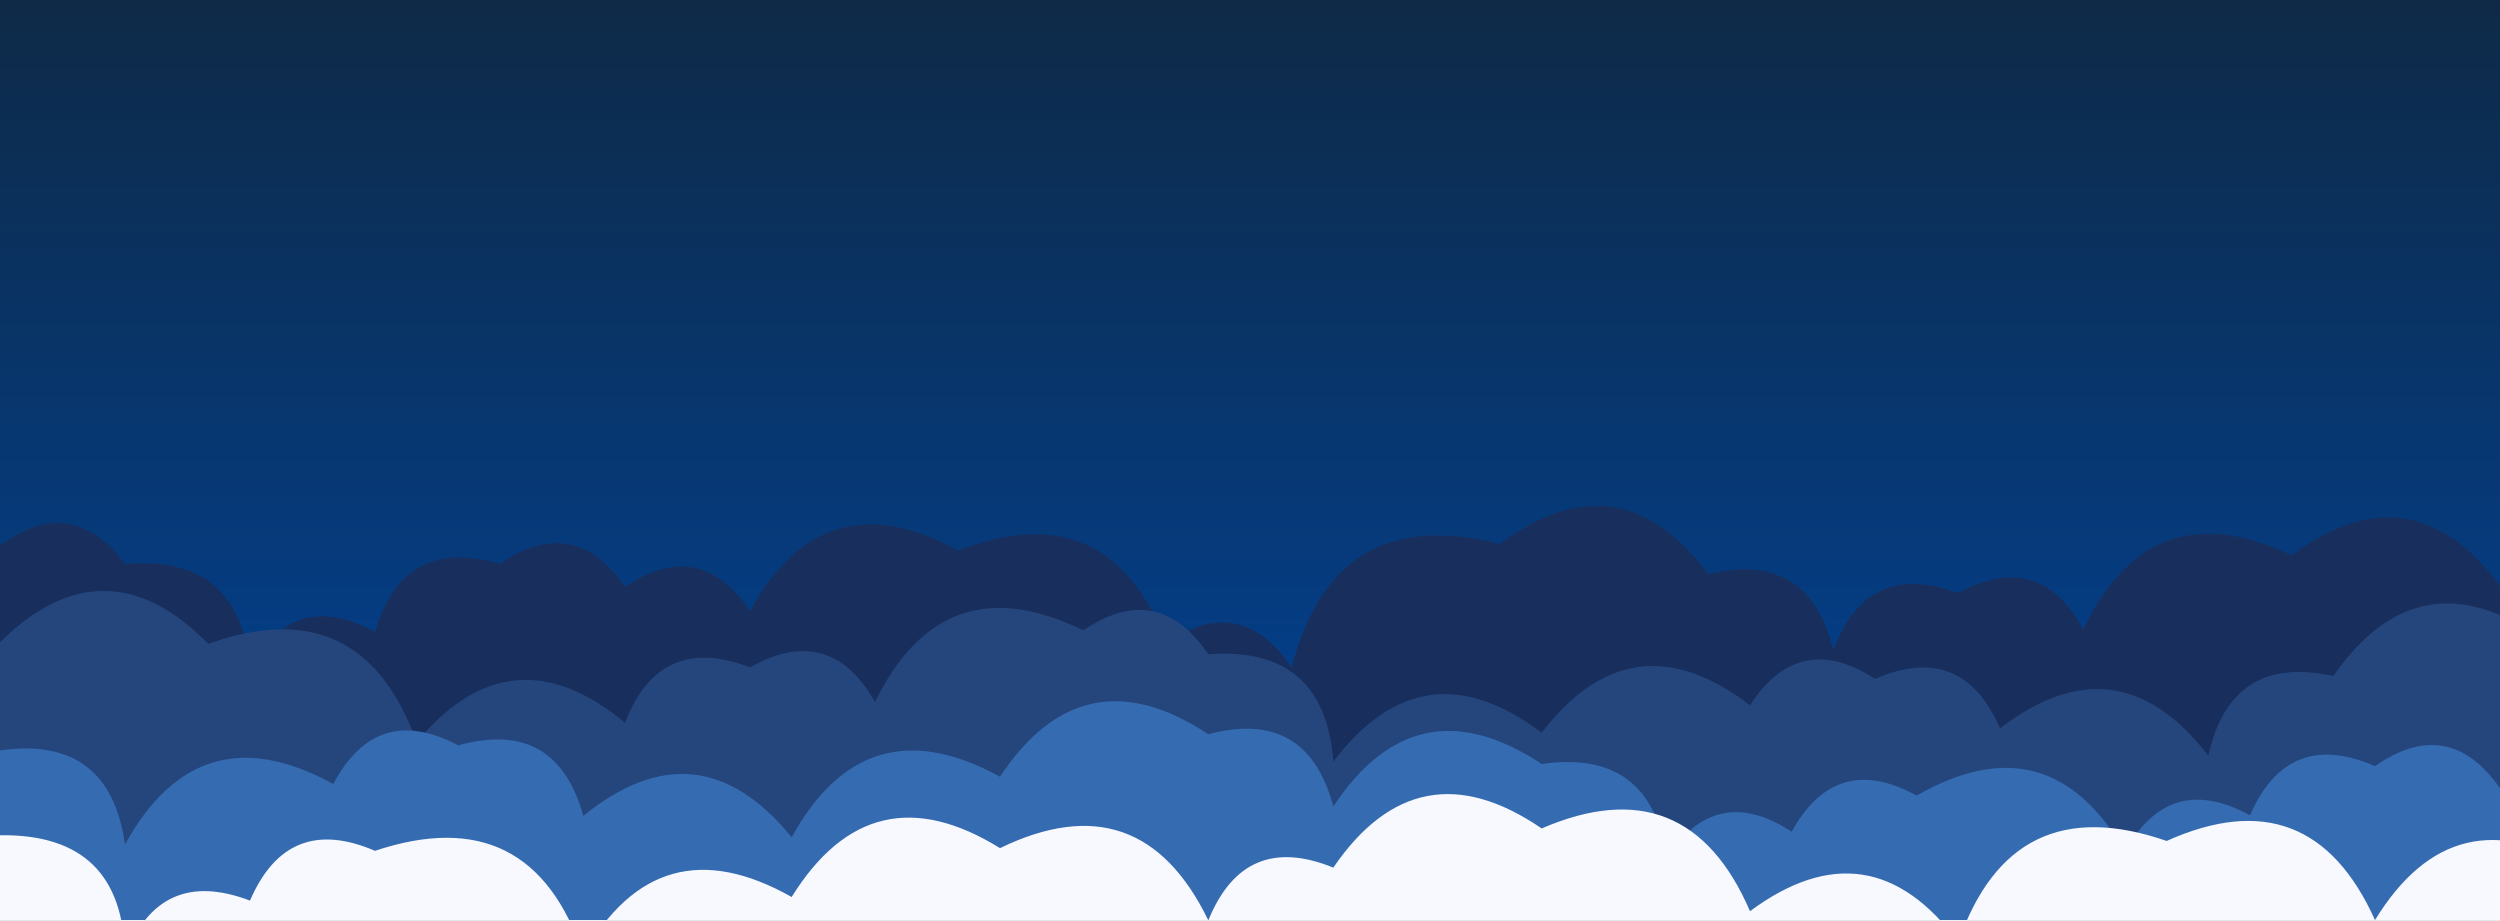
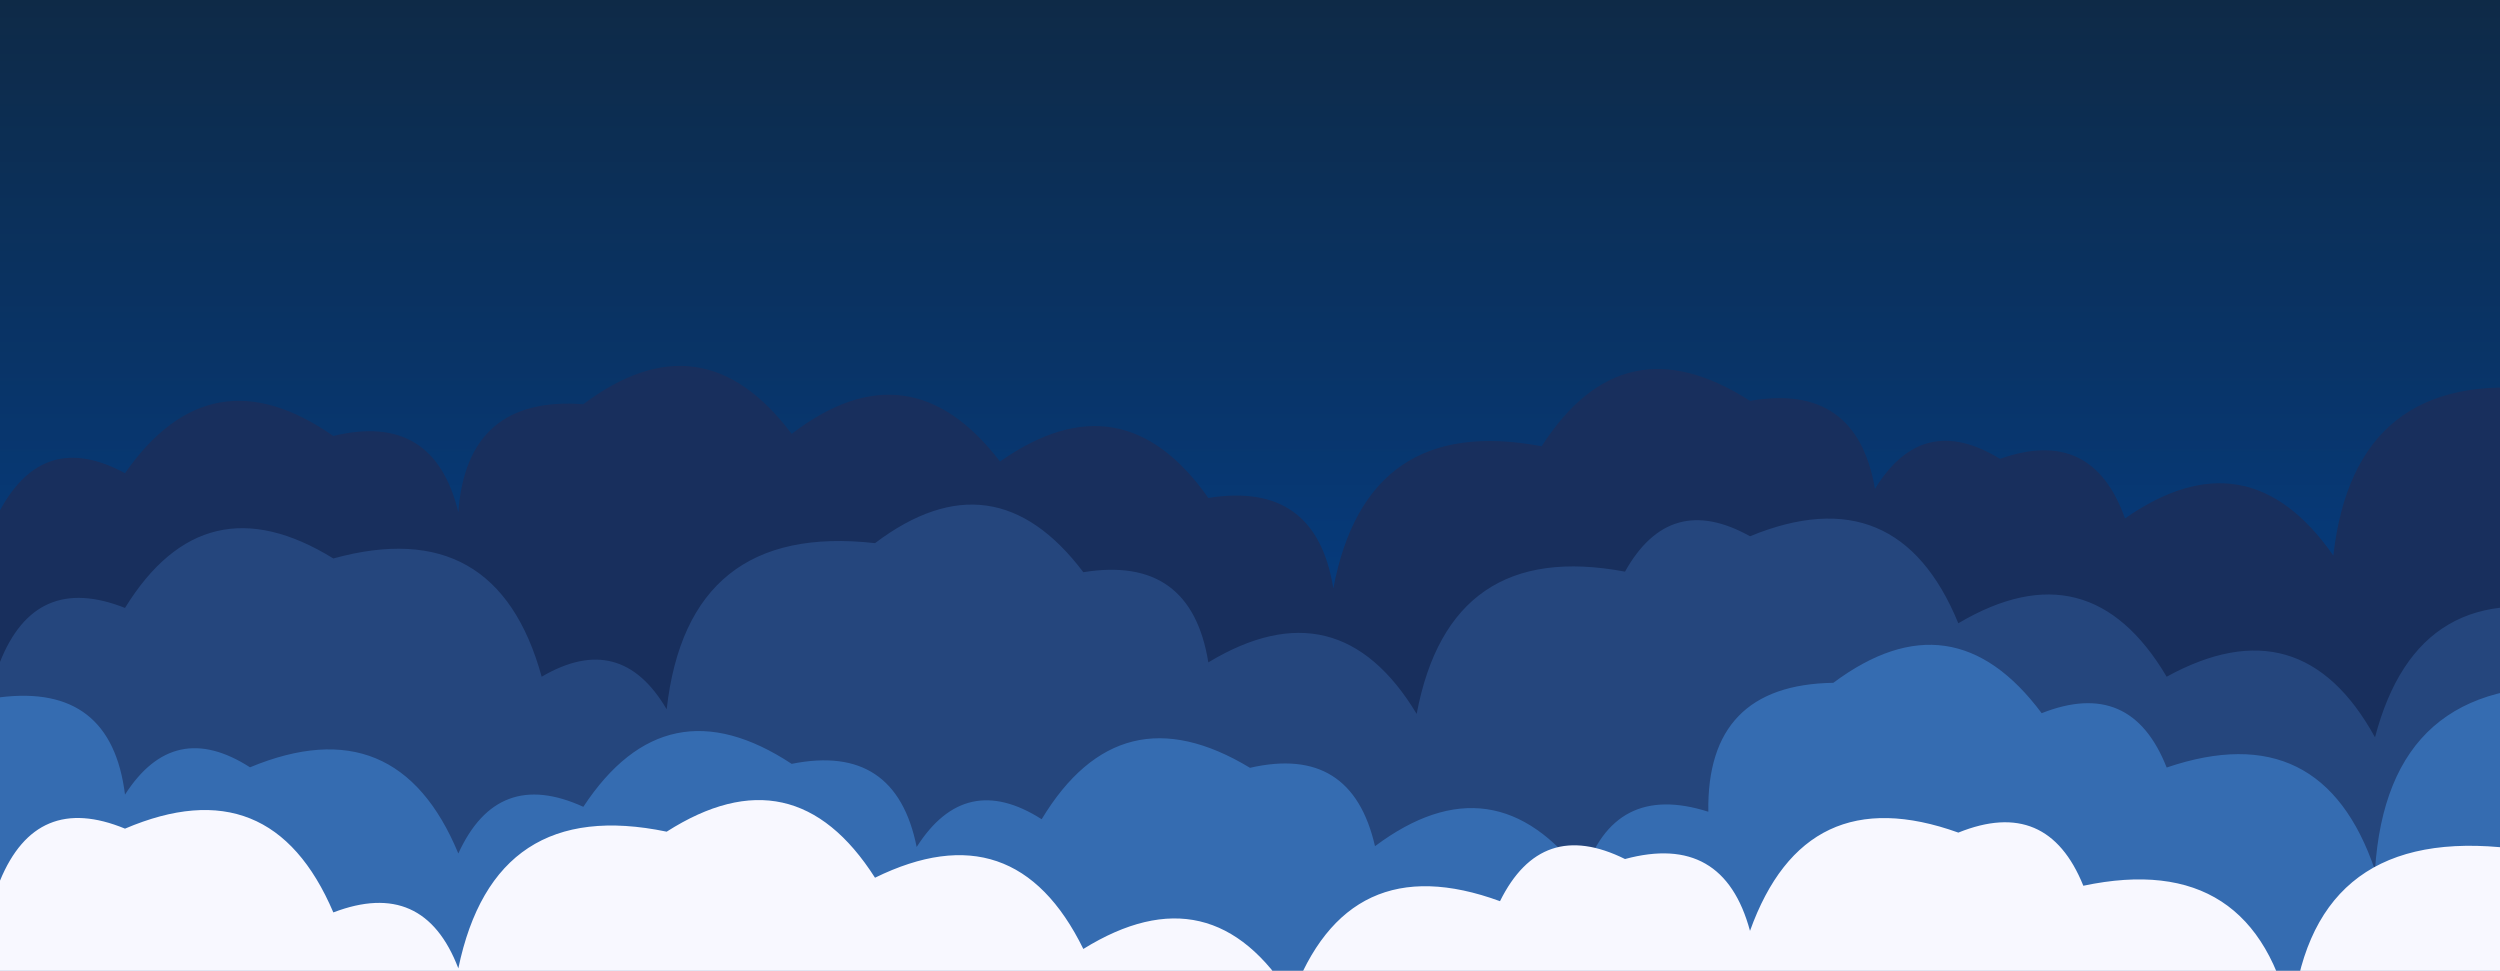
- <svg xmlns="http://www.w3.org/2000/svg" version="1.1" width="1440" height="530" preserveAspectRatio="none" viewBox="0 0 1440 530">
-   <g mask="url(&quot;#SvgjsMask1121&quot;)" fill="none">
-     <rect width="1440" height="530" x="0" y="0" fill="url(#SvgjsLinearGradient1122)" />
-     <path d="M1560 530L0 530 L0 314.41Q41.22 283.63, 72 324.85Q138.17 319.02, 144 385.19Q169.36 338.55, 216 363.91Q232.46 308.38, 288 324.84Q330.58 295.42, 360 338.01Q402.95 308.96, 432 351.91Q474.61 274.52, 552 317.14Q638.46 283.6, 672 370.05Q715.29 341.34, 744 384.63Q768.37 289, 864 313.37Q932.69 262.06, 984 330.75Q1041.88 316.63, 1056 374.52Q1075.55 322.07, 1128 341.62Q1174.47 316.09, 1200 362.56Q1238.67 281.24, 1320 319.91Q1388.76 268.67, 1440 337.43Q1505.89 283.32, 1560 349.21z" fill="#182f5d" />
-     <path d="M1464 530L0 530 L0 369.91Q60.49 310.4, 120 370.89Q208.29 339.18, 240 427.47Q294.42 361.89, 360 416.32Q380.06 364.38, 432 384.45Q477.97 358.42, 504 404.39Q543.36 323.75, 624 363.1Q666.9 334, 696 376.9Q762.91 371.81, 768 438.72Q819.68 370.4, 888 422.08Q940.09 354.17, 1008 406.26Q1036.39 362.65, 1080 391.05Q1130.25 369.3, 1152 419.55Q1219.9 367.45, 1272 435.35Q1285.04 376.38, 1344 389.42Q1393.16 318.59, 1464 367.75z" fill="#25467d" />
-     <path d="M1560 530L0 530 L0 432.25Q63.09 423.34, 72 486.42Q114.6 409.02, 192 451.63Q216.85 404.48, 264 429.33Q320.32 413.65, 336 469.98Q402.15 416.13, 456 482.28Q498.57 404.85, 576 447.41Q623.76 375.18, 696 422.94Q752.79 407.74, 768 464.53Q815.76 392.29, 888 440.06Q951.01 431.07, 960 494.08Q988.5 450.58, 1032 479.09Q1057.6 432.69, 1104 458.29Q1180.19 414.48, 1224 490.67Q1249.49 444.16, 1296 469.65Q1317.83 419.48, 1368 441.31Q1410.38 411.69, 1440 454.07Q1513.96 408.03, 1560 482z" fill="#356cb1" />
-     <path d="M1488 530L0 530 L0 481.1Q71 480.1, 72 551.09Q91.83 498.92, 144 518.75Q165.66 468.41, 216 490.08Q305.96 460.04, 336 550Q379.34 473.34, 456 516.68Q501.93 442.6, 576 488.53Q656.79 449.32, 696 530.12Q716.81 478.93, 768 499.74Q816.72 428.46, 888 477.18Q971.83 441.01, 1008 524.85Q1076.93 473.79, 1128 542.72Q1158.84 453.56, 1248 484.39Q1330.79 447.18, 1368 529.96Q1413.61 455.57, 1488 501.17z" fill="rgba(248, 248, 255, 1)" />
+ <svg xmlns="http://www.w3.org/2000/svg" version="1.1" width="1030" height="400" preserveAspectRatio="none" viewBox="0 0 1030 400">
+   <g mask="url(&quot;#SvgjsMask1206&quot;)" fill="none">
+     <rect width="1030" height="400" x="0" y="0" fill="url(#SvgjsLinearGradient1207)" />
+     <path d="M1047.167 400L0 400 L0 210.25Q18.11 176.86, 51.5 194.96Q86.75 144.37, 137.333 179.62Q178.79 169.58, 188.833 211.04Q192.33 163.03, 240.333 166.53Q289.36 129.73, 326.167 178.76Q374.78 141.54, 412 190.15Q462.42 154.73, 497.833 205.15Q542.22 198.04, 549.333 242.43Q562.97 170.23, 635.167 183.86Q668.73 131.59, 721 165.16Q764.86 157.52, 772.5 201.38Q792.09 169.47, 824 189.05Q862.02 175.57, 875.5 213.59Q926.07 178.32, 961.333 228.89Q970.08 151.8, 1047.167 160.55z" fill="#182f5d" />
+     <path d="M1064.333 400L0 400 L0 272.74Q14.62 235.86, 51.5 250.47Q84.23 197.36, 137.333 230.09Q204.61 211.53, 223.167 278.81Q255.63 259.77, 274.667 292.23Q283.36 215.09, 360.5 223.78Q409.4 186.85, 446.333 235.75Q490.66 228.57, 497.833 272.9Q551.37 240.6, 583.667 294.13Q597.28 221.91, 669.5 235.52Q687.96 202.48, 721 220.94Q781.84 195.95, 806.833 256.79Q860.76 224.88, 892.667 278.81Q948.07 248.38, 978.5 303.79Q996.34 235.79, 1064.333 253.63z" fill="#25467d" />
+     <path d="M1064.333 400L0 400 L0 287.29Q45.8 281.59, 51.5 327.38Q71.63 296, 103 316.13Q163.67 290.97, 188.833 351.64Q204.97 316.27, 240.333 332.41Q274.4 280.64, 326.167 314.71Q369.04 306.08, 377.667 348.96Q397.7 317.49, 429.167 337.52Q461.49 284.01, 515 316.34Q556.89 306.74, 566.5 348.63Q615.62 311.92, 652.333 361.04Q664.78 321.99, 703.833 334.44Q703.02 282.13, 755.333 281.32Q804.5 244.66, 841.167 293.83Q878.11 279.27, 892.667 316.22Q956.74 294.46, 978.5 358.54Q983.69 277.9, 1064.333 283.09z" fill="#356cb1" />
+     <path d="M1030 400L0 400 L0 362.83Q15.04 326.37, 51.5 341.4Q111.68 315.74, 137.333 375.92Q174.6 361.69, 188.833 398.96Q203.59 327.89, 274.667 342.65Q327.07 309.22, 360.5 361.62Q418.09 333.38, 446.333 390.97Q499.32 358.12, 532.167 411.11Q555.17 348.28, 618 371.29Q635.07 336.86, 669.5 353.92Q710.05 342.97, 721 383.52Q743.67 320.36, 806.833 343.03Q843.53 328.23, 858.333 364.93Q929.19 349.95, 944.167 420.8Q951.2 342, 1030 349.04z" fill="rgba(248, 248, 255, 1)" />
  </g>
  <defs>
-     <mask id="SvgjsMask1121">
-       <rect width="1440" height="530" fill="#ffffff" />
+     <mask id="SvgjsMask1206">
+       <rect width="1030" height="400" fill="#ffffff" />
    </mask>
-     <linearGradient x1="50%" y1="0%" x2="50%" y2="100%" gradientUnits="userSpaceOnUse" id="SvgjsLinearGradient1122">
+     <linearGradient x1="50%" y1="0%" x2="50%" y2="100%" gradientUnits="userSpaceOnUse" id="SvgjsLinearGradient1207">
      <stop stop-color="#0e2a47" offset="0" />
      <stop stop-color="#00459e" offset="1" />
    </linearGradient>
  </defs>
</svg>
